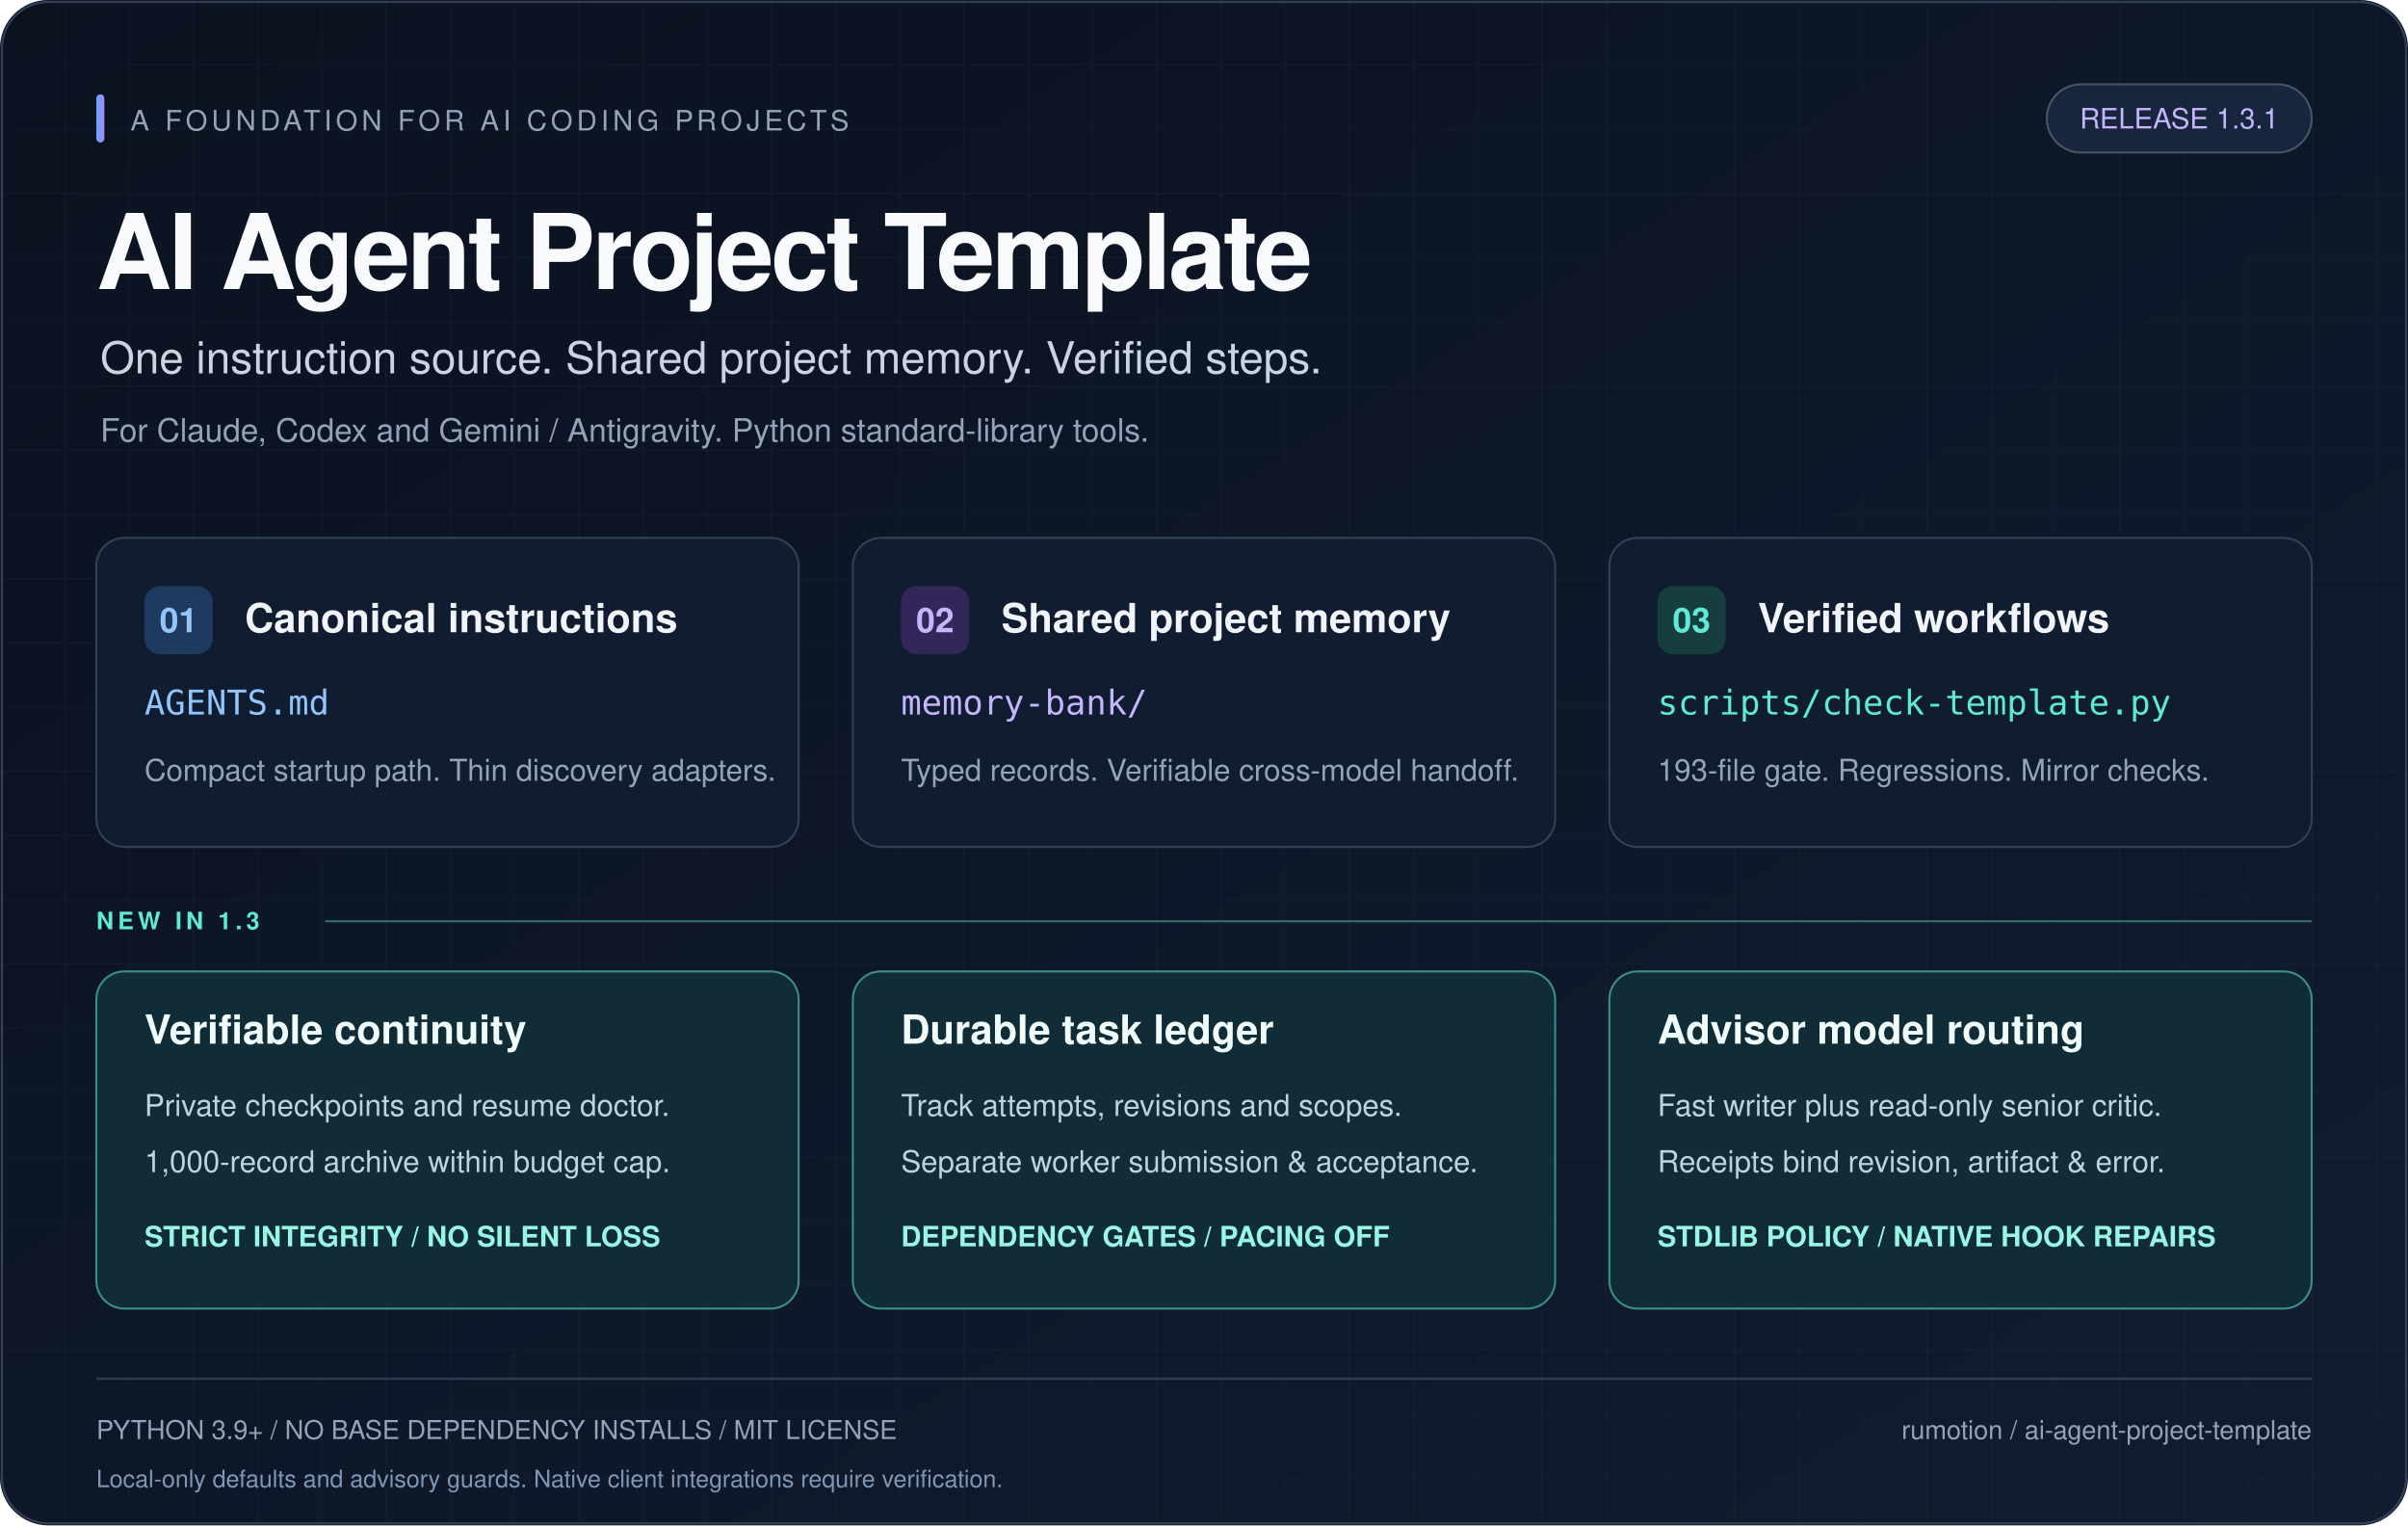
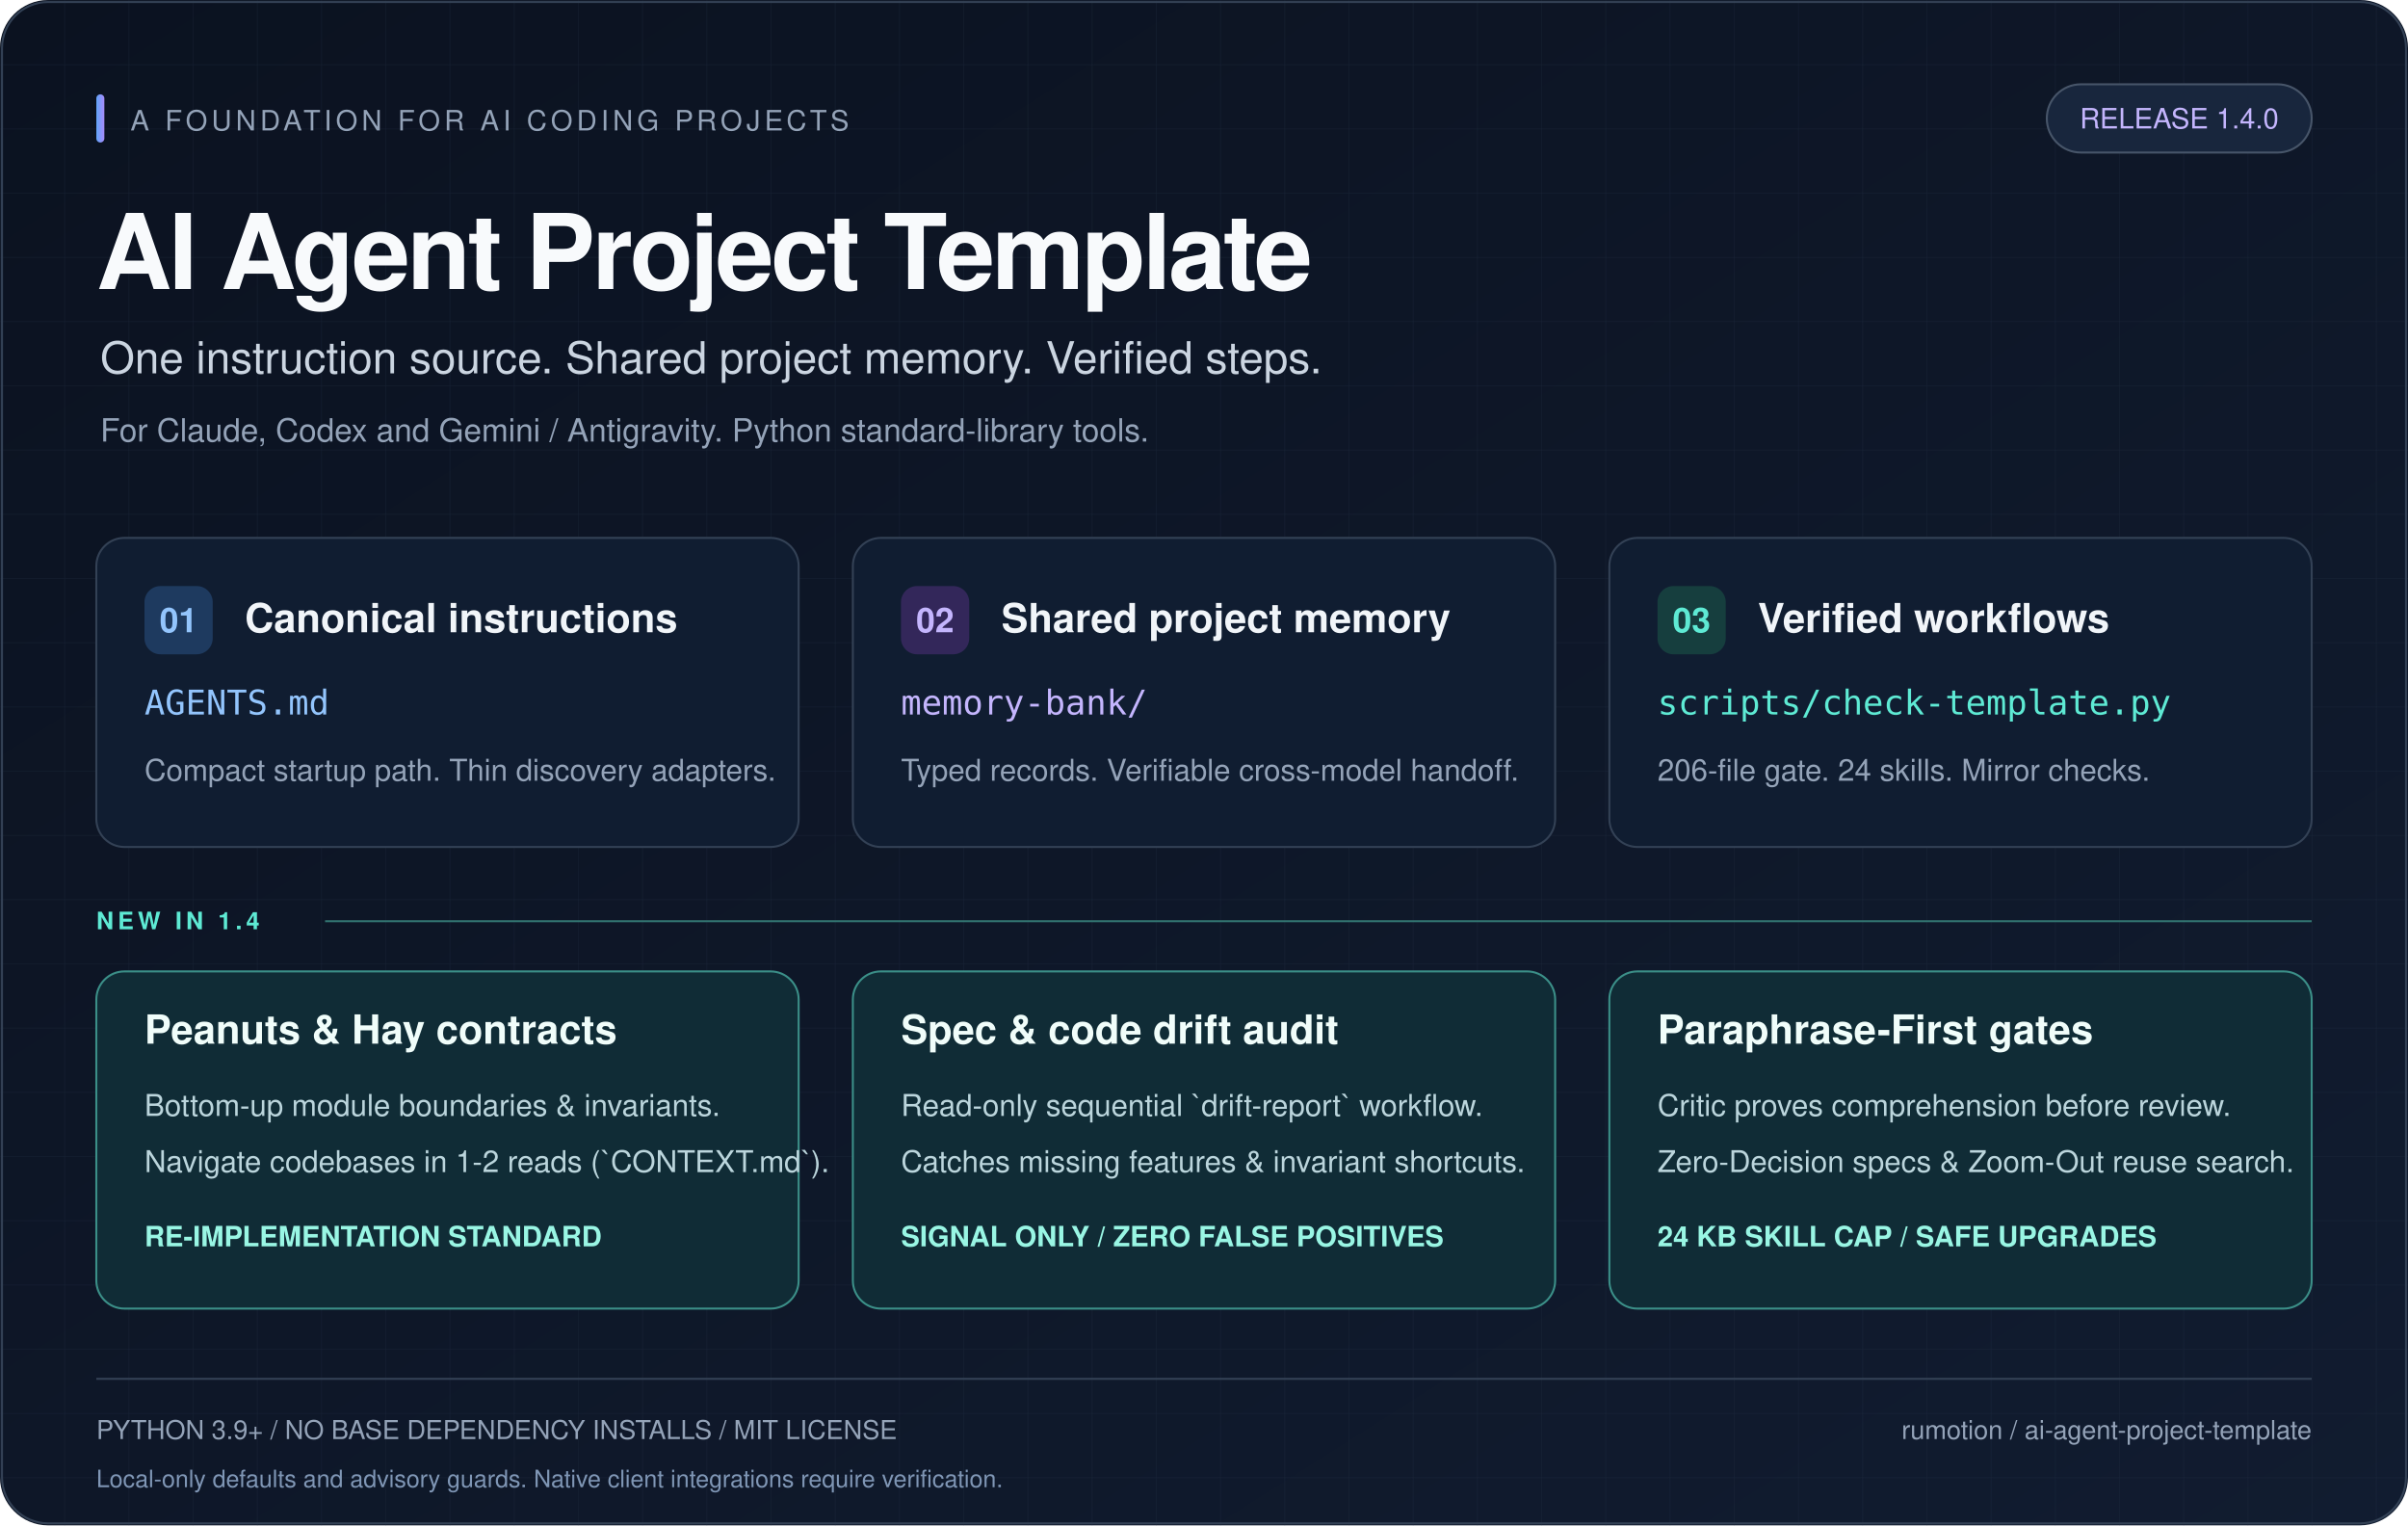
<svg xmlns="http://www.w3.org/2000/svg" width="1200" height="760" viewBox="0 0 1200 760" role="img" aria-labelledby="title desc">
  <defs>
    <linearGradient id="bg" x2="1" y2="1">
      <stop stop-color="#0b1220" />
      <stop offset="1" stop-color="#111c30" />
    </linearGradient>
    <linearGradient id="accent" x2="1">
      <stop stop-color="#60a5fa" />
      <stop offset="1" stop-color="#a78bfa" />
    </linearGradient>
    <pattern id="grid" width="32" height="32" patternUnits="userSpaceOnUse">
      <path d="M 32 0 L 0 0 0 32" fill="none" stroke="#273449" stroke-width=".5" />
    </pattern>
  </defs>
  <rect width="1200" height="760" rx="24" fill="url(#bg)" />
  <rect width="1200" height="760" rx="24" fill="url(#grid)" opacity=".4" />
  <rect x="1" y="1" width="1198" height="758" rx="23" fill="none" stroke="#334155" />
  <rect x="48" y="47" width="4" height="24" rx="2" fill="url(#accent)" />
  <g font-family="Segoe UI, Helvetica, Arial, sans-serif">
    <text x="65" y="65" fill="#94a3b8" font-size="14" letter-spacing="2">A FOUNDATION FOR AI CODING PROJECTS</text>
    <rect x="1020" y="42" width="132" height="34" rx="17" fill="#18263d" stroke="#475569" />
-     <text x="1086" y="64" text-anchor="middle" fill="#c4b5fd" font-size="14">RELEASE 1.3.1</text>
+     <text x="1086" y="64" text-anchor="middle" fill="#c4b5fd" font-size="14">RELEASE 1.4.0</text>
    <text x="48" y="144" fill="#f8fafc" font-size="52" font-weight="700" letter-spacing="-1.5">AI Agent Project Template</text>
    <text x="50" y="186" fill="#cbd5e1" font-size="22">One instruction source. Shared project memory. Verified steps.</text>
    <text x="50" y="220" fill="#94a3b8" font-size="16">For Claude, Codex and Gemini / Antigravity. Python standard-library tools.</text>
    <g transform="translate(48,268)">
      <rect width="350" height="154" rx="14" fill="#101d31" stroke="#334155" />
      <rect x="24" y="24" width="34" height="34" rx="8" fill="#1e3a5f" />
      <text x="41" y="47" text-anchor="middle" fill="#93c5fd" font-size="17" font-weight="700">01</text>
      <text x="74" y="47" fill="#f1f5f9" font-size="20" font-weight="600">Canonical instructions</text>
      <text x="24" y="88" fill="#93c5fd" font-family="Consolas, monospace" font-size="17">AGENTS.md</text>
      <text x="24" y="121" fill="#94a3b8" font-size="15">Compact startup path. Thin discovery adapters.</text>
    </g>
    <g transform="translate(425,268)">
      <rect width="350" height="154" rx="14" fill="#101d31" stroke="#334155" />
      <rect x="24" y="24" width="34" height="34" rx="8" fill="#33275a" />
      <text x="41" y="47" text-anchor="middle" fill="#c4b5fd" font-size="17" font-weight="700">02</text>
      <text x="74" y="47" fill="#f1f5f9" font-size="20" font-weight="600">Shared project memory</text>
      <text x="24" y="88" fill="#c4b5fd" font-family="Consolas, monospace" font-size="17">memory-bank/</text>
      <text x="24" y="121" fill="#94a3b8" font-size="15">Typed records. Verifiable cross-model handoff.</text>
    </g>
    <g transform="translate(802,268)">
      <rect width="350" height="154" rx="14" fill="#101d31" stroke="#334155" />
      <rect x="24" y="24" width="34" height="34" rx="8" fill="#163e3e" />
      <text x="41" y="47" text-anchor="middle" fill="#5eead4" font-size="17" font-weight="700">03</text>
      <text x="74" y="47" fill="#f1f5f9" font-size="20" font-weight="600">Verified workflows</text>
      <text x="24" y="88" fill="#5eead4" font-family="Consolas, monospace" font-size="17">scripts/check-template.py</text>
-       <text x="24" y="121" fill="#94a3b8" font-size="15">193-file gate. Regressions. Mirror checks.</text>
+       <text x="24" y="121" fill="#94a3b8" font-size="15">206-file gate. 24 skills. Mirror checks.</text>
    </g>
-     <text x="48" y="463" fill="#5eead4" font-size="12" font-weight="700" letter-spacing="2">NEW IN 1.3</text>
+     <text x="48" y="463" fill="#5eead4" font-size="12" font-weight="700" letter-spacing="2">NEW IN 1.4</text>
    <path d="M162 459H1152" stroke="#31726f" />
    <g transform="translate(48,484)" data-card="continuity">
      <rect width="350" height="168" rx="14" fill="#102c36" stroke="#3b8f88" />
-       <text x="24" y="36" fill="#f0fdfa" font-size="20" font-weight="600">Verifiable continuity</text>
-       <text x="24" y="72" fill="#bbd5dc" font-size="15">Private checkpoints and resume doctor.</text>
-       <text x="24" y="100" fill="#bbd5dc" font-size="15">1,000-record archive within budget cap.</text>
-       <text x="24" y="137" fill="#99f6e4" font-size="14" font-weight="600">STRICT INTEGRITY / NO SILENT LOSS</text>
+       <text x="24" y="36" fill="#f0fdfa" font-size="20" font-weight="600">Peanuts &amp; Hay contracts</text>
+       <text x="24" y="72" fill="#bbd5dc" font-size="15">Bottom-up module boundaries &amp; invariants.</text>
+       <text x="24" y="100" fill="#bbd5dc" font-size="15">Navigate codebases in 1-2 reads (`CONTEXT.md`).</text>
+       <text x="24" y="137" fill="#99f6e4" font-size="14" font-weight="600">RE-IMPLEMENTATION STANDARD</text>
    </g>
    <g transform="translate(425,484)" data-card="tasks">
      <rect width="350" height="168" rx="14" fill="#102c36" stroke="#3b8f88" />
-       <text x="24" y="36" fill="#f0fdfa" font-size="20" font-weight="600">Durable task ledger</text>
-       <text x="24" y="72" fill="#bbd5dc" font-size="15">Track attempts, revisions and scopes.</text>
-       <text x="24" y="100" fill="#bbd5dc" font-size="15">Separate worker submission &amp; acceptance.</text>
-       <text x="24" y="137" fill="#99f6e4" font-size="14" font-weight="600">DEPENDENCY GATES / PACING OFF</text>
+       <text x="24" y="36" fill="#f0fdfa" font-size="20" font-weight="600">Spec &amp; code drift audit</text>
+       <text x="24" y="72" fill="#bbd5dc" font-size="15">Read-only sequential `drift-report` workflow.</text>
+       <text x="24" y="100" fill="#bbd5dc" font-size="15">Catches missing features &amp; invariant shortcuts.</text>
+       <text x="24" y="137" fill="#99f6e4" font-size="14" font-weight="600">SIGNAL ONLY / ZERO FALSE POSITIVES</text>
    </g>
    <g transform="translate(802,484)" data-card="routing">
      <rect width="350" height="168" rx="14" fill="#102c36" stroke="#3b8f88" />
-       <text x="24" y="36" fill="#f0fdfa" font-size="20" font-weight="600">Advisor model routing</text>
-       <text x="24" y="72" fill="#bbd5dc" font-size="15">Fast writer plus read-only senior critic.</text>
-       <text x="24" y="100" fill="#bbd5dc" font-size="15">Receipts bind revision, artifact &amp; error.</text>
-       <text x="24" y="137" fill="#99f6e4" font-size="14" font-weight="600">STDLIB POLICY / NATIVE HOOK REPAIRS</text>
+       <text x="24" y="36" fill="#f0fdfa" font-size="20" font-weight="600">Paraphrase-First gates</text>
+       <text x="24" y="72" fill="#bbd5dc" font-size="15">Critic proves comprehension before review.</text>
+       <text x="24" y="100" fill="#bbd5dc" font-size="15">Zero-Decision specs &amp; Zoom-Out reuse search.</text>
+       <text x="24" y="137" fill="#99f6e4" font-size="14" font-weight="600">24 KB SKILL CAP / SAFE UPGRADES</text>
    </g>
    <path d="M48 687H1152" stroke="#334155" />
    <text x="48" y="717" fill="#94a3b8" font-size="13">PYTHON 3.9+ / NO BASE DEPENDENCY INSTALLS / MIT LICENSE</text>
    <text x="1152" y="717" text-anchor="end" fill="#94a3b8" font-size="13">rumotion / ai-agent-project-template</text>
    <text x="48" y="741" fill="#7f96b5" font-size="12">Local-only defaults and advisory guards. Native client integrations require verification.</text>
  </g>
</svg>
